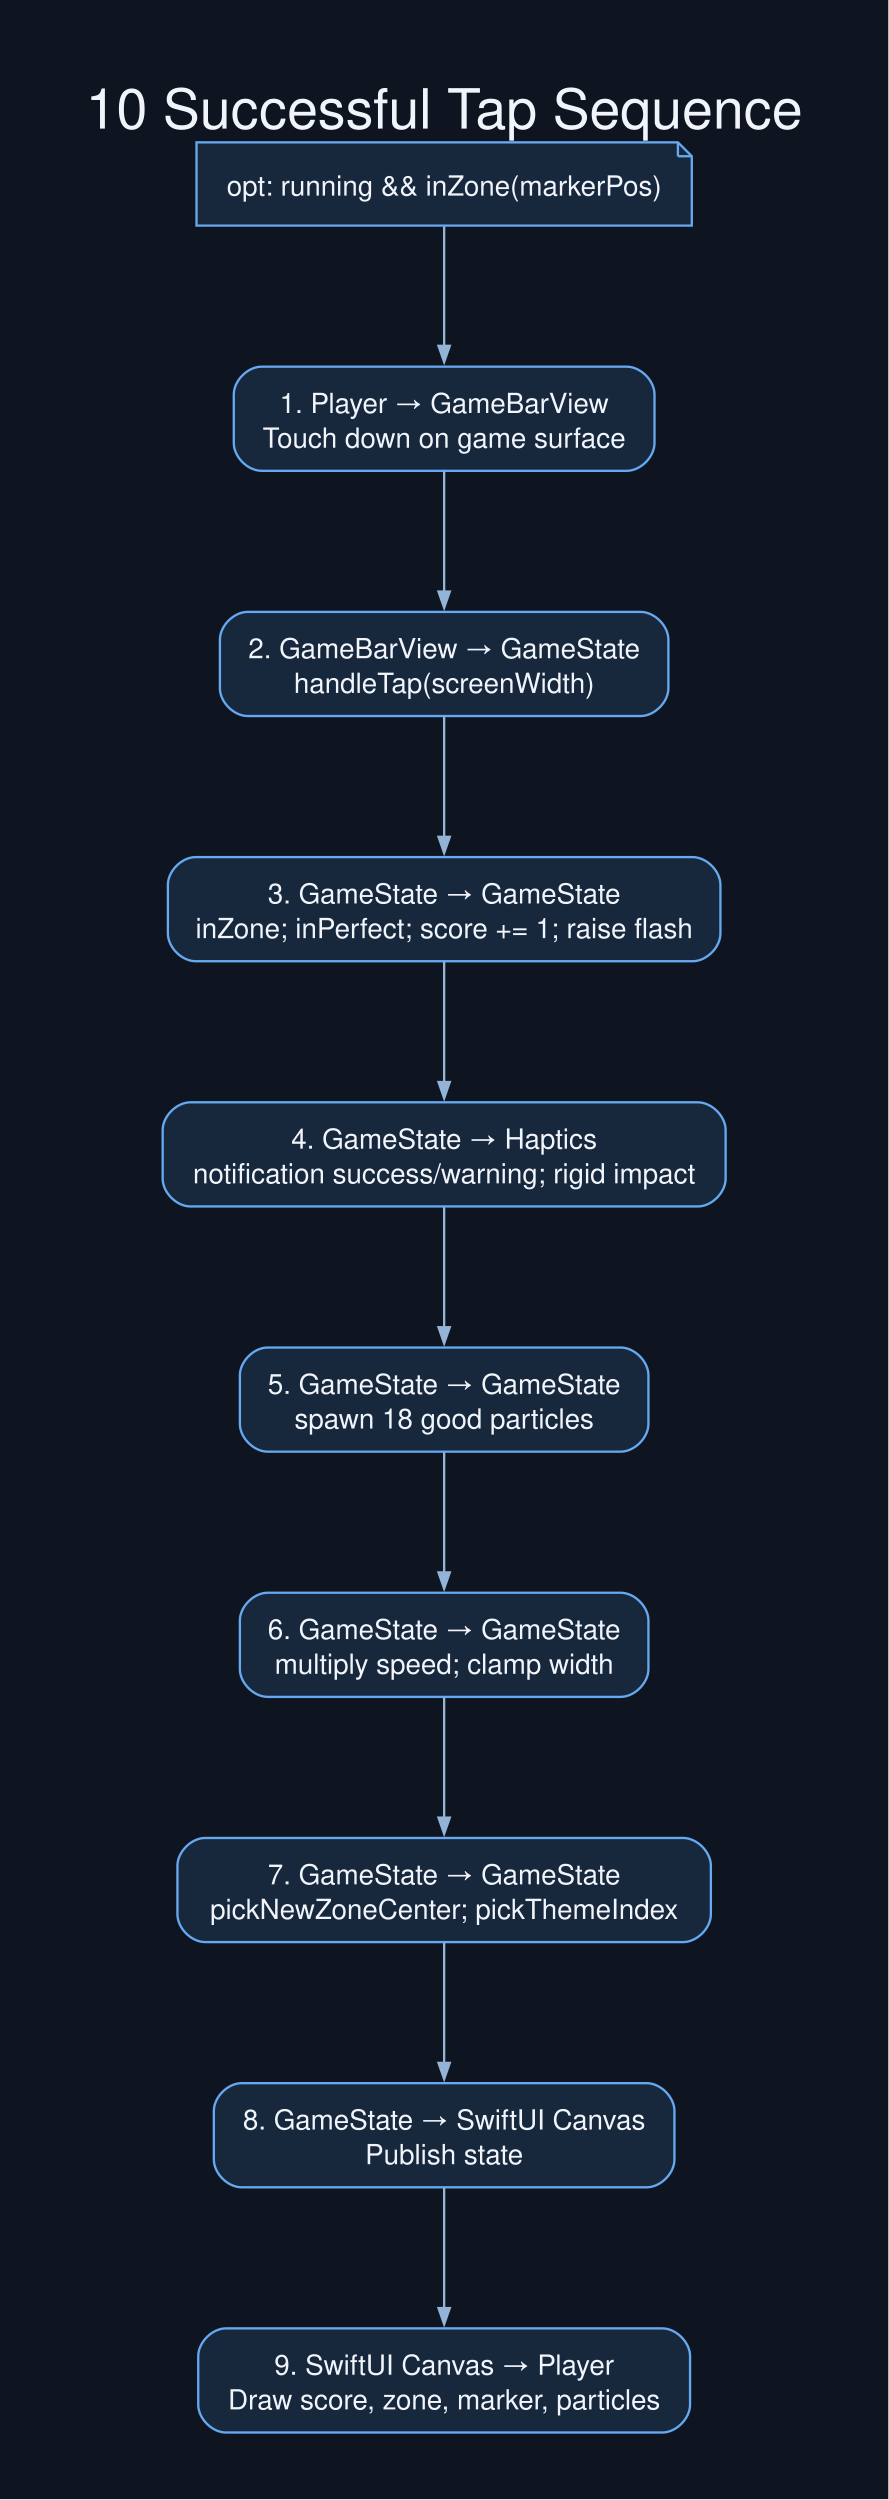
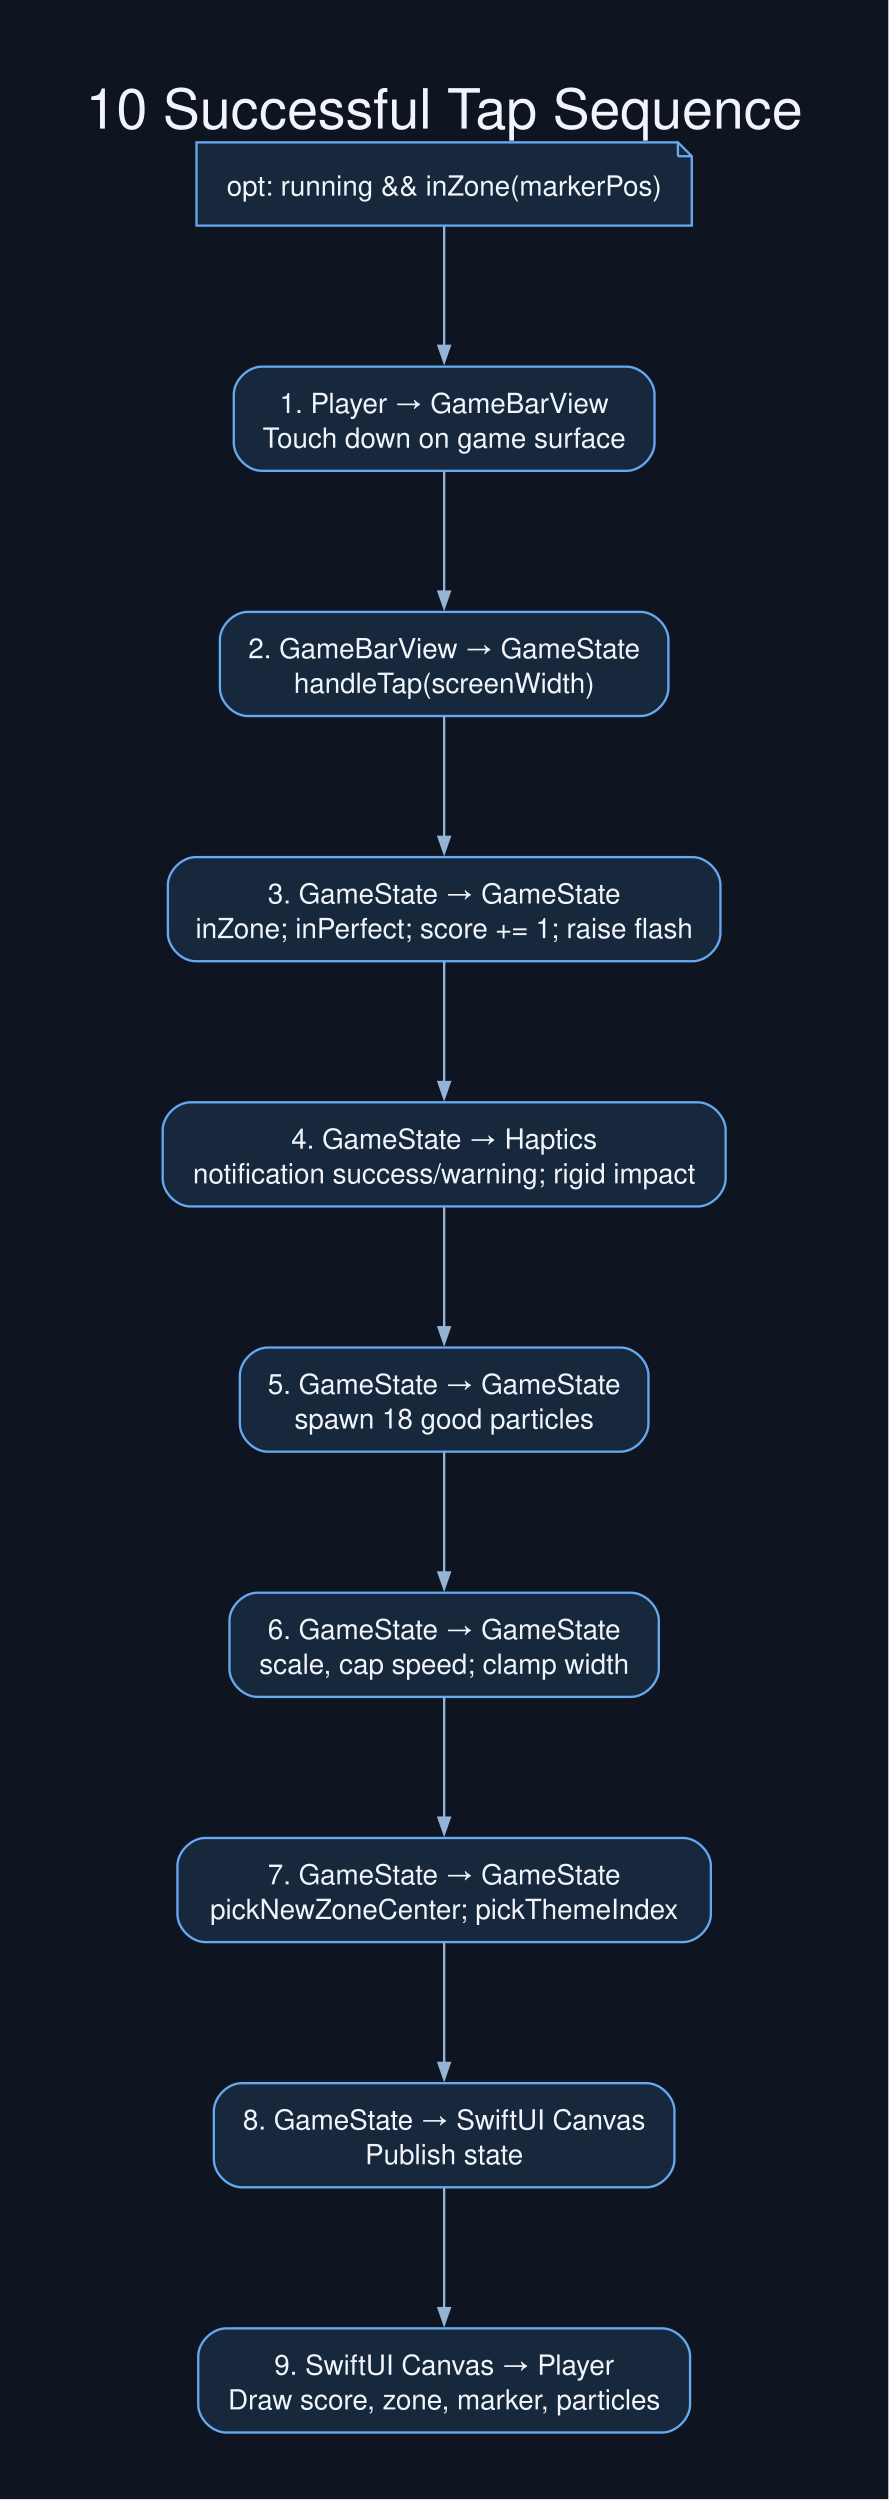
<svg xmlns="http://www.w3.org/2000/svg" width="384pt" height="1081pt" viewBox="0.00 0.00 384.00 1081.00">
  <g id="graph0" class="graph" transform="scale(1 1) rotate(0) translate(28.8 1051.82)">
    <polygon fill="#0e1520" stroke="none" points="-28.8,28.8 -28.8,-1051.82 355.3,-1051.82 355.3,28.8 -28.8,28.8" />
    <text xml:space="preserve" text-anchor="middle" x="163.25" y="-996.22" font-family="Helvetica,sans-Serif" font-size="24.00" fill="#f1f5fb">10 Successful Tap Sequence</text>
    <g id="node1" class="node">
      <polygon fill="#17283d" stroke="#66a9f1" points="264.33,-990.27 56.17,-990.27 56.17,-954.27 270.33,-954.27 270.33,-984.27 264.33,-990.27" />
      <polyline fill="none" stroke="#66a9f1" points="264.33,-990.27 264.33,-984.27" />
      <polyline fill="none" stroke="#66a9f1" points="270.33,-984.27 264.33,-984.27" />
      <text xml:space="preserve" text-anchor="middle" x="163.25" y="-967.24" font-family="Helvetica,sans-Serif" font-size="12.00" fill="#f1f5fb">opt: running &amp;&amp; inZone(markerPos)</text>
    </g>
    <g id="node2" class="node">
      <path fill="#17283d" stroke="#66a9f1" d="M242.21,-893.27C242.21,-893.27 84.29,-893.27 84.29,-893.27 78.29,-893.27 72.29,-887.27 72.29,-881.27 72.29,-881.27 72.29,-860.24 72.29,-860.24 72.29,-854.24 78.29,-848.24 84.29,-848.24 84.29,-848.24 242.21,-848.24 242.21,-848.24 248.21,-848.24 254.21,-854.24 254.21,-860.24 254.21,-860.24 254.21,-881.27 254.21,-881.27 254.21,-887.27 248.21,-893.27 242.21,-893.27" />
      <text xml:space="preserve" text-anchor="middle" x="163.25" y="-873.23" font-family="Helvetica,sans-Serif" font-size="12.00" fill="#f1f5fb">1. Player → GameBarView</text>
      <text xml:space="preserve" text-anchor="middle" x="163.25" y="-858.23" font-family="Helvetica,sans-Serif" font-size="12.00" fill="#f1f5fb">Touch down on game surface</text>
    </g>
    <g id="edge1" class="edge">
      <path fill="none" stroke="#93b4d7" d="M163.25,-953.94C163.25,-939.71 163.25,-919.22 163.25,-902.26" />
      <polygon fill="#93b4d7" stroke="#93b4d7" points="165.7,-902.28 163.25,-895.28 160.8,-902.28 165.7,-902.28" />
    </g>
    <g id="node3" class="node">
      <path fill="#17283d" stroke="#66a9f1" d="M248.21,-787.24C248.21,-787.24 78.29,-787.24 78.29,-787.24 72.29,-787.24 66.29,-781.24 66.29,-775.24 66.29,-775.24 66.29,-754.21 66.29,-754.21 66.29,-748.21 72.29,-742.21 78.29,-742.21 78.29,-742.21 248.21,-742.21 248.21,-742.21 254.21,-742.21 260.21,-748.21 260.21,-754.21 260.21,-754.21 260.21,-775.24 260.21,-775.24 260.21,-781.24 254.21,-787.24 248.21,-787.24" />
      <text xml:space="preserve" text-anchor="middle" x="163.25" y="-767.2" font-family="Helvetica,sans-Serif" font-size="12.00" fill="#f1f5fb">2. GameBarView → GameState</text>
      <text xml:space="preserve" text-anchor="middle" x="163.25" y="-752.2" font-family="Helvetica,sans-Serif" font-size="12.00" fill="#f1f5fb">handleTap(screenWidth)</text>
    </g>
    <g id="edge2" class="edge">
      <path fill="none" stroke="#93b4d7" d="M163.25,-847.95C163.25,-832.83 163.25,-812.5 163.25,-795.84" />
      <polygon fill="#93b4d7" stroke="#93b4d7" points="165.7,-796.02 163.25,-789.02 160.8,-796.02 165.7,-796.02" />
    </g>
    <g id="node4" class="node">
      <path fill="#17283d" stroke="#66a9f1" d="M270.71,-681.21C270.71,-681.21 55.79,-681.21 55.79,-681.21 49.79,-681.21 43.79,-675.21 43.79,-669.21 43.79,-669.21 43.79,-648.18 43.79,-648.18 43.79,-642.18 49.79,-636.18 55.79,-636.18 55.79,-636.18 270.71,-636.18 270.71,-636.18 276.71,-636.18 282.71,-642.18 282.71,-648.18 282.71,-648.18 282.71,-669.21 282.71,-669.21 282.71,-675.21 276.71,-681.21 270.71,-681.21" />
      <text xml:space="preserve" text-anchor="middle" x="163.25" y="-661.17" font-family="Helvetica,sans-Serif" font-size="12.00" fill="#f1f5fb">3. GameState → GameState</text>
      <text xml:space="preserve" text-anchor="middle" x="163.25" y="-646.17" font-family="Helvetica,sans-Serif" font-size="12.00" fill="#f1f5fb">inZone; inPerfect; score += 1; raise flash</text>
    </g>
    <g id="edge3" class="edge">
      <path fill="none" stroke="#93b4d7" d="M163.25,-741.92C163.25,-726.8 163.25,-706.47 163.25,-689.81" />
      <polygon fill="#93b4d7" stroke="#93b4d7" points="165.7,-689.99 163.25,-682.99 160.8,-689.99 165.7,-689.99" />
    </g>
    <g id="node5" class="node">
      <path fill="#17283d" stroke="#66a9f1" d="M272.96,-575.18C272.96,-575.18 53.54,-575.18 53.54,-575.18 47.54,-575.18 41.54,-569.18 41.54,-563.18 41.54,-563.18 41.54,-542.15 41.54,-542.15 41.54,-536.15 47.54,-530.15 53.54,-530.15 53.54,-530.15 272.96,-530.15 272.96,-530.15 278.96,-530.15 284.96,-536.15 284.96,-542.15 284.96,-542.15 284.96,-563.18 284.96,-563.18 284.96,-569.18 278.96,-575.18 272.96,-575.18" />
      <text xml:space="preserve" text-anchor="middle" x="163.25" y="-555.14" font-family="Helvetica,sans-Serif" font-size="12.00" fill="#f1f5fb">4. GameState → Haptics</text>
      <text xml:space="preserve" text-anchor="middle" x="163.25" y="-540.14" font-family="Helvetica,sans-Serif" font-size="12.00" fill="#f1f5fb">notification success/warning; rigid impact</text>
    </g>
    <g id="edge4" class="edge">
      <path fill="none" stroke="#93b4d7" d="M163.25,-635.89C163.25,-620.77 163.25,-600.44 163.25,-583.78" />
      <polygon fill="#93b4d7" stroke="#93b4d7" points="165.7,-583.96 163.25,-576.96 160.8,-583.96 165.7,-583.96" />
    </g>
    <g id="node6" class="node">
      <path fill="#17283d" stroke="#66a9f1" d="M239.58,-469.15C239.58,-469.15 86.92,-469.15 86.92,-469.15 80.92,-469.15 74.92,-463.15 74.92,-457.15 74.92,-457.15 74.92,-436.12 74.92,-436.12 74.92,-430.12 80.92,-424.12 86.92,-424.12 86.92,-424.12 239.58,-424.12 239.58,-424.12 245.58,-424.12 251.58,-430.12 251.58,-436.12 251.58,-436.12 251.58,-457.15 251.58,-457.15 251.58,-463.15 245.58,-469.15 239.58,-469.15" />
      <text xml:space="preserve" text-anchor="middle" x="163.25" y="-449.11" font-family="Helvetica,sans-Serif" font-size="12.00" fill="#f1f5fb">5. GameState → GameState</text>
      <text xml:space="preserve" text-anchor="middle" x="163.25" y="-434.11" font-family="Helvetica,sans-Serif" font-size="12.00" fill="#f1f5fb">spawn 18 good particles</text>
    </g>
    <g id="edge5" class="edge">
      <path fill="none" stroke="#93b4d7" d="M163.25,-529.86C163.25,-514.74 163.25,-494.41 163.25,-477.75" />
      <polygon fill="#93b4d7" stroke="#93b4d7" points="165.7,-477.93 163.25,-470.93 160.8,-477.93 165.7,-477.93" />
    </g>
    <g id="node7" class="node">
-       <path fill="#17283d" stroke="#66a9f1" d="M239.58,-363.12C239.58,-363.12 86.92,-363.12 86.92,-363.12 80.92,-363.12 74.92,-357.12 74.92,-351.12 74.92,-351.12 74.92,-330.09 74.92,-330.09 74.92,-324.09 80.92,-318.09 86.92,-318.09 86.92,-318.09 239.58,-318.09 239.58,-318.09 245.58,-318.09 251.58,-324.09 251.58,-330.09 251.58,-330.09 251.58,-351.12 251.58,-351.12 251.58,-357.12 245.58,-363.12 239.58,-363.12" />
+       <path fill="#17283d" stroke="#66a9f1" d="M244.08,-363.12C244.08,-363.12 82.42,-363.12 82.42,-363.12 76.42,-363.12 70.42,-357.12 70.42,-351.12 70.42,-351.12 70.42,-330.09 70.42,-330.09 70.42,-324.09 76.42,-318.09 82.42,-318.09 82.42,-318.09 244.08,-318.09 244.08,-318.09 250.08,-318.09 256.08,-324.09 256.08,-330.09 256.08,-330.09 256.08,-351.12 256.08,-351.12 256.08,-357.12 250.08,-363.12 244.08,-363.12" />
      <text xml:space="preserve" text-anchor="middle" x="163.25" y="-343.08" font-family="Helvetica,sans-Serif" font-size="12.00" fill="#f1f5fb">6. GameState → GameState</text>
-       <text xml:space="preserve" text-anchor="middle" x="163.25" y="-328.08" font-family="Helvetica,sans-Serif" font-size="12.00" fill="#f1f5fb">multiply speed; clamp width</text>
+       <text xml:space="preserve" text-anchor="middle" x="163.25" y="-328.08" font-family="Helvetica,sans-Serif" font-size="12.00" fill="#f1f5fb">scale, cap speed; clamp width</text>
    </g>
    <g id="edge6" class="edge">
      <path fill="none" stroke="#93b4d7" d="M163.25,-423.83C163.25,-408.71 163.25,-388.38 163.25,-371.72" />
      <polygon fill="#93b4d7" stroke="#93b4d7" points="165.7,-371.9 163.25,-364.9 160.8,-371.9 165.7,-371.9" />
    </g>
    <g id="node8" class="node">
      <path fill="#17283d" stroke="#66a9f1" d="M266.58,-257.09C266.58,-257.09 59.92,-257.09 59.92,-257.09 53.92,-257.09 47.92,-251.09 47.92,-245.09 47.92,-245.09 47.92,-224.06 47.92,-224.06 47.92,-218.06 53.92,-212.06 59.92,-212.06 59.92,-212.06 266.58,-212.06 266.58,-212.06 272.58,-212.06 278.58,-218.06 278.58,-224.06 278.58,-224.06 278.58,-245.09 278.58,-245.09 278.58,-251.09 272.58,-257.09 266.58,-257.09" />
      <text xml:space="preserve" text-anchor="middle" x="163.25" y="-237.05" font-family="Helvetica,sans-Serif" font-size="12.00" fill="#f1f5fb">7. GameState → GameState</text>
      <text xml:space="preserve" text-anchor="middle" x="163.25" y="-222.05" font-family="Helvetica,sans-Serif" font-size="12.00" fill="#f1f5fb">pickNewZoneCenter; pickThemeIndex</text>
    </g>
    <g id="edge7" class="edge">
      <path fill="none" stroke="#93b4d7" d="M163.25,-317.8C163.25,-302.68 163.25,-282.35 163.25,-265.69" />
      <polygon fill="#93b4d7" stroke="#93b4d7" points="165.7,-265.87 163.25,-258.87 160.8,-265.87 165.7,-265.87" />
    </g>
    <g id="node9" class="node">
      <path fill="#17283d" stroke="#66a9f1" d="M250.83,-151.06C250.83,-151.06 75.67,-151.06 75.67,-151.06 69.67,-151.06 63.67,-145.06 63.67,-139.06 63.67,-139.06 63.67,-118.03 63.67,-118.03 63.67,-112.03 69.67,-106.03 75.67,-106.03 75.67,-106.03 250.83,-106.03 250.83,-106.03 256.83,-106.03 262.83,-112.03 262.83,-118.03 262.83,-118.03 262.83,-139.06 262.83,-139.06 262.83,-145.06 256.83,-151.06 250.83,-151.06" />
      <text xml:space="preserve" text-anchor="middle" x="163.25" y="-131.02" font-family="Helvetica,sans-Serif" font-size="12.00" fill="#f1f5fb">8. GameState → SwiftUI Canvas</text>
      <text xml:space="preserve" text-anchor="middle" x="163.25" y="-116.02" font-family="Helvetica,sans-Serif" font-size="12.00" fill="#f1f5fb">Publish state</text>
    </g>
    <g id="edge8" class="edge">
      <path fill="none" stroke="#93b4d7" d="M163.25,-211.77C163.25,-196.65 163.25,-176.32 163.25,-159.66" />
      <polygon fill="#93b4d7" stroke="#93b4d7" points="165.7,-159.84 163.25,-152.84 160.8,-159.84 165.7,-159.84" />
    </g>
    <g id="node10" class="node">
      <path fill="#17283d" stroke="#66a9f1" d="M257.58,-45.03C257.58,-45.03 68.92,-45.03 68.92,-45.03 62.92,-45.03 56.92,-39.03 56.92,-33.03 56.92,-33.03 56.92,-12 56.92,-12 56.92,-6 62.92,0 68.92,0 68.92,0 257.58,0 257.58,0 263.58,0 269.58,-6 269.58,-12 269.58,-12 269.58,-33.03 269.58,-33.03 269.58,-39.03 263.58,-45.03 257.58,-45.03" />
      <text xml:space="preserve" text-anchor="middle" x="163.25" y="-24.99" font-family="Helvetica,sans-Serif" font-size="12.00" fill="#f1f5fb">9. SwiftUI Canvas → Player</text>
      <text xml:space="preserve" text-anchor="middle" x="163.25" y="-9.99" font-family="Helvetica,sans-Serif" font-size="12.00" fill="#f1f5fb">Draw score, zone, marker, particles</text>
    </g>
    <g id="edge9" class="edge">
      <path fill="none" stroke="#93b4d7" d="M163.25,-105.74C163.25,-90.62 163.25,-70.29 163.25,-53.63" />
      <polygon fill="#93b4d7" stroke="#93b4d7" points="165.7,-53.81 163.25,-46.81 160.8,-53.81 165.7,-53.81" />
    </g>
  </g>
</svg>
